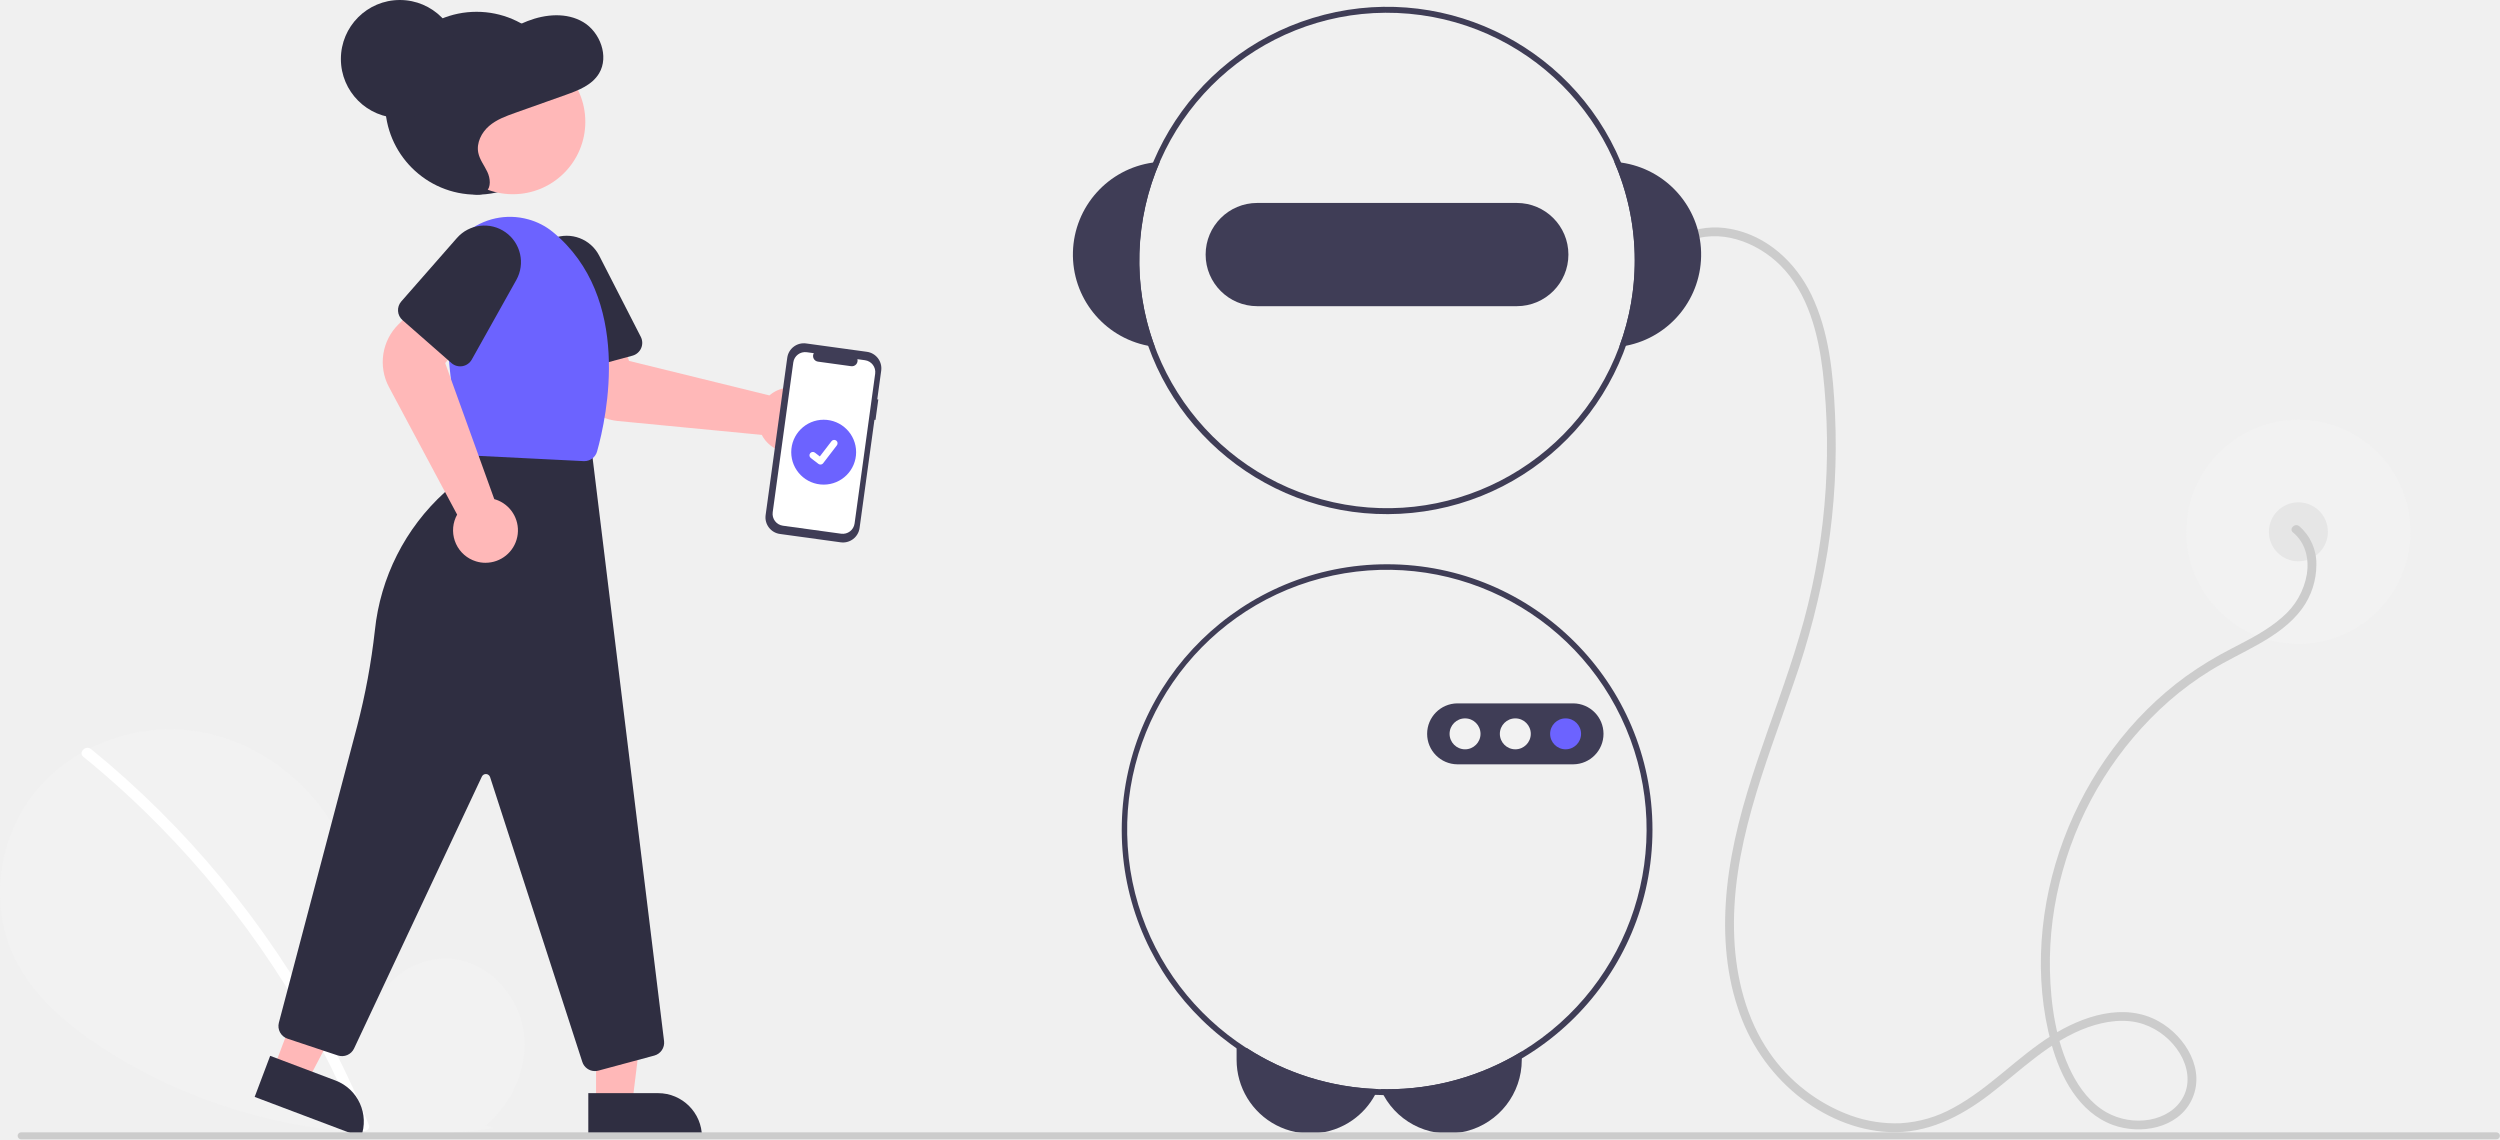
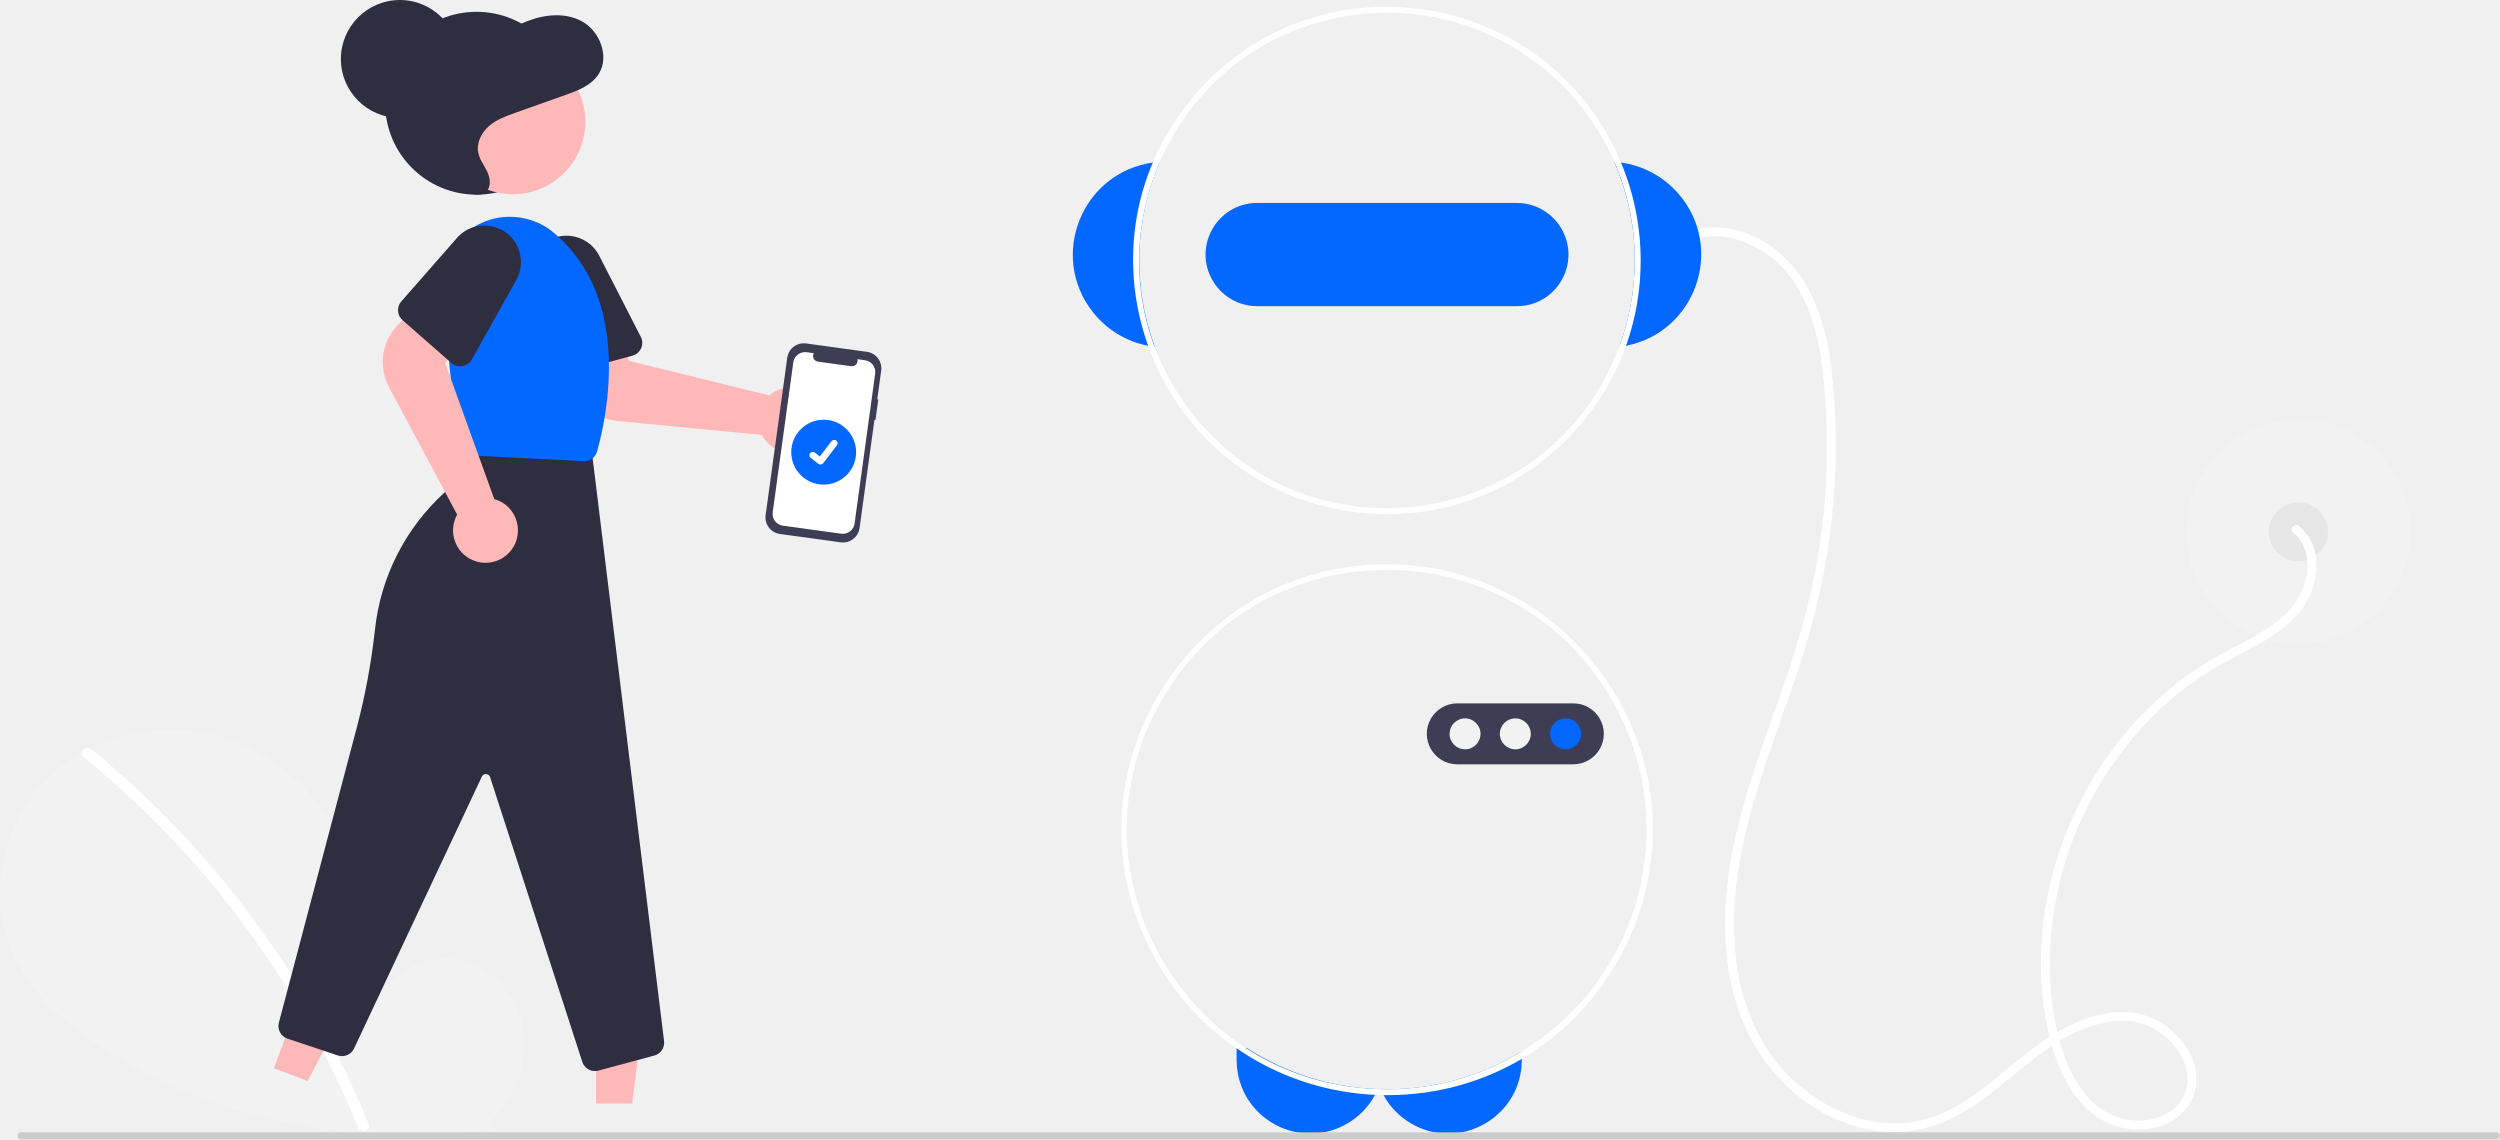
- <svg xmlns="http://www.w3.org/2000/svg" data-name="Layer 1" width="847.62" height="386.288" viewBox="0 0 847.62 386.288">
-   <circle cx="779.266" cy="180.31" r="38" fill="#f2f2f2" />
-   <circle cx="779.266" cy="180.31" r="10" fill="#e6e6e6" />
-   <path d="M953.629,437.379c4.212,3.436,5.496,8.853,4.712,14.082a24.452,24.452,0,0,1-8.394,14.681c-5.009,4.452-11.119,7.461-17.014,10.542a123.752,123.752,0,0,0-15.575,9.455c-18.961,13.781-33.285,33.403-41.483,55.3-8.184,21.86-10.38,46.672-4.161,69.327,3.077,11.209,9.302,23.303,20.898,27.521,9.244,3.362,21.864,1.196,26.571-8.33,5.056-10.234-1.998-21.737-11.084-26.818-11.778-6.586-25.847-1.773-36.441,4.893-11.663,7.339-21.039,17.871-33.215,24.448a41.739,41.739,0,0,1-17.844,5.205,44.69,44.69,0,0,1-16.909-2.612,57.273,57.273,0,0,1-27.662-21.471c-7.734-11.243-11.196-25.025-11.828-38.525-1.413-30.206,10.52-58.465,20.094-86.477a264.211,264.211,0,0,0,11.519-44.86,232.406,232.406,0,0,0,2.545-46.388c-.634-13.714-1.986-28.054-8.039-40.579-5.322-11.013-15.049-20.027-27.346-22.3a27.277,27.277,0,0,0-16.439,1.888c-1.754.8-.231,3.387,1.514,2.59,10.883-4.965,23.746-.134,31.784,7.882,9.386,9.361,12.833,23.184,14.364,35.939a225.589,225.589,0,0,1-7.968,89.993c-8.347,28.352-21.476,55.521-24.506,85.226-1.382,13.555-.672,27.567,3.66,40.565a63.359,63.359,0,0,0,20.078,29.566c8.842,7.148,19.72,12.019,31.171,12.561,12.854.609,24.127-5.122,34.1-12.745,10.681-8.165,20.509-18.239,33.447-22.817,5.899-2.087,12.617-3.061,18.673-1.052a23.43,23.43,0,0,1,12.452,10.012c2.63,4.374,3.601,9.842,1.2,14.541-2.257,4.418-6.662,6.973-11.431,7.847a22.18,22.18,0,0,1-14.724-2.502c-5.224-2.984-9.047-7.991-11.725-13.281-5.34-10.55-7.135-23.107-7.407-34.817a115.287,115.287,0,0,1,4.348-33.853,119.456,119.456,0,0,1,36.089-57.529,105.961,105.961,0,0,1,13.974-10.289c5.38-3.316,11.123-5.966,16.607-9.094,5.397-3.079,10.715-6.757,14.432-11.823a25.435,25.435,0,0,0,4.887-14.951,16.766,16.766,0,0,0-5.804-13.072c-1.484-1.211-3.619.9-2.121,2.121Z" transform="translate(-176.1901 -256.856)" fill="#ccc" />
-   <path d="M598.876,612.166a87.339,87.339,0,0,0,44.47,13.94,20.85,20.85,0,0,1-.95,1.96,25.067,25.067,0,0,1-7.6,8.55,24.969,24.969,0,0,1-39.34-20.42v-4.03Z" transform="translate(-176.1901 -256.856)" fill="#3f3d56" />
-   <path d="M692.146,613.346v2.85a24.961,24.961,0,0,1-46.88,11.95,20.848,20.848,0,0,1-.99-2.01c.73.02,1.45.03,2.18.03A87.467,87.467,0,0,0,692.146,613.346Z" transform="translate(-176.1901 -256.856)" fill="#3f3d56" />
-   <path d="M725.786,311.966c-.75-.11-1.51-.18-2.27-.23a83.981,83.981,0,0,1,1.67,62.71c.76-.09,1.51-.21,2.26-.35a31.502,31.502,0,0,0-1.66-62.13Z" transform="translate(-176.1901 -256.856)" fill="#3f3d56" />
-   <path d="M569.396,311.736c-.76.05-1.52.12-2.27.23a31.502,31.502,0,0,0-1.66,62.13c.75.14,1.5.26,2.26.35a83.981,83.981,0,0,1,1.67-62.71Z" transform="translate(-176.1901 -256.856)" fill="#3f3d56" />
-   <path d="M725.786,311.966a85.997,85.997,0,1,0,6.67,33.2A86.115,86.115,0,0,0,725.786,311.966Zm-.6,62.48a83.981,83.981,0,1,1,5.27-29.28A84.122,84.122,0,0,1,725.186,374.446Z" transform="translate(-176.1901 -256.856)" fill="#3f3d56" />
-   <path d="M690.456,325.666h-88a17.5,17.5,0,0,0,0,35h88a17.5,17.5,0,0,0,0-35Z" transform="translate(-176.1901 -256.856)" fill="#3f3d56" />
-   <path d="M646.456,448.166a89.997,89.997,0,0,0-4.06,179.9c.95.05,1.91.08,2.87.08.4.02.79.02,1.19.02a90,90,0,0,0,0-180Zm45.69,165.18a87.467,87.467,0,0,1-45.69,12.82c-.73,0-1.45-.01-2.18-.03q-.465,0-.93-.03a88.051,88.051,0,1,1,48.8-12.76Z" transform="translate(-176.1901 -256.856)" fill="#3f3d56" />
-   <path d="M709.623,515.999h-39.334a10.334,10.334,0,0,1,0-20.667h39.334a10.334,10.334,0,0,1,0,20.667Z" transform="translate(-176.1901 -256.856)" fill="#3f3d56" />
-   <circle cx="496.722" cy="248.81" r="5.244" fill="#f2f2f2" />
-   <circle cx="513.766" cy="248.81" r="5.244" fill="#f2f2f2" />
-   <circle cx="530.811" cy="248.81" r="5.244" fill="#6c63ff" />
-   <path d="M340.816,638.554c8.993-7.599,14.455-19.602,13.022-31.288s-10.305-22.428-21.813-24.91-24.628,4.388-28.123,15.63c-1.924-21.674-4.141-44.257-15.664-62.715-10.434-16.713-28.507-28.672-48.093-30.811s-40.208,5.941-52.424,21.4-15.206,37.934-6.651,55.682c6.302,13.075,17.914,22.805,30.079,30.721,38.813,25.255,86.96,33.788,132.772,27.046Z" transform="translate(-176.1901 -256.856)" fill="#f2f2f2" />
-   <path d="M207.089,510.848a317.625,317.625,0,0,1,44.264,43.954,322.163,322.163,0,0,1,34.908,51.663,320.844,320.844,0,0,1,14.948,31.651c.898,2.2-2.675,3.158-3.562.982A315.276,315.276,0,0,0,268.839,584.593a317.26,317.26,0,0,0-38.636-47.729A316.501,316.501,0,0,0,204.477,513.46c-1.844-1.502.783-4.102,2.612-2.612Z" transform="translate(-176.1901 -256.856)" fill="#fff" />
-   <circle cx="161.576" cy="35" r="31" fill="#2f2e41" />
-   <path d="M453.384,405.367a10.778,10.778,0,0,1-2.149,2.373,11.002,11.002,0,0,1-16.227-2.498,10.24,10.24,0,0,1-.537-.938l-48.85-4.713a18.013,18.013,0,0,1-15.887-14.5l-2.773-14.617,19.064-2.966,3.421,11.709,47.628,11.699a10.49,10.49,0,0,1,1.17-.89,11.003,11.003,0,0,1,15.139,15.341Z" transform="translate(-176.1901 -256.856)" fill="#ffb8b8" />
-   <path d="M390.618,377.45l-21.296,5.753a4.505,4.505,0,0,1-5.518-3.171l-7.459-27.612a12.399,12.399,0,0,1,23.004-8.888l14.1,27.521A4.5,4.5,0,0,1,390.618,377.45Z" transform="translate(-176.1901 -256.856)" fill="#2f2e41" />
-   <polygon points="202.092 374.133 214.351 374.133 220.184 326.845 202.089 326.846 202.092 374.133" fill="#ffb8b8" />
-   <path d="M375.655,627.486h38.531a0,0,0,0,1,0,0v14.887a0,0,0,0,1,0,0H390.542a14.887,14.887,0,0,1-14.887-14.887v0A0,0,0,0,1,375.655,627.486Z" transform="translate(613.6792 1012.984) rotate(179.9974)" fill="#2f2e41" />
-   <polygon points="92.822 362.185 104.292 366.515 126.454 324.337 109.526 317.946 92.822 362.185" fill="#ffb8b8" />
-   <path d="M263.921,621.161h38.531a0,0,0,0,1,0,0v14.887a0,0,0,0,1,0,0H278.808a14.887,14.887,0,0,1-14.887-14.887v0A0,0,0,0,1,263.921,621.161Z" transform="translate(149.8827 1059.861) rotate(-159.3148)" fill="#2f2e41" />
-   <path d="M377.895,620.005a4.497,4.497,0,0,1-4.276-3.114L342.351,520.327a1.5,1.5,0,0,0-2.785-.177l-43.334,92.201a4.504,4.504,0,0,1-5.495,2.355L273.669,609.017a4.509,4.509,0,0,1-2.928-5.418l26.544-100.547a229.082,229.082,0,0,0,6.003-32.427,73.51,73.51,0,0,1,23.717-46.877,34.205,34.205,0,0,0,10.766-20.463l.072-.503,38.874,6.138,24.624,200.929a4.52,4.52,0,0,1-3.297,4.892l-18.974,5.108A4.48,4.48,0,0,1,377.895,620.005Z" transform="translate(-176.1901 -256.856)" fill="#2f2e41" />
-   <circle cx="173.891" cy="41.291" r="24.561" fill="#ffb8b8" />
-   <path d="M374.301,413.205c-.077,0-.154-.002-.231-.006L335.534,411.272a4.475,4.475,0,0,1-4.252-4.035l-5.264-51.328a23.172,23.172,0,0,1,29.324-24.67h0a22.474,22.474,0,0,1,8.246,4.242c27.108,22.262,18.367,62.598,15.043,74.43A4.482,4.482,0,0,1,374.301,413.205Z" transform="translate(-176.1901 -256.856)" fill="#6c63ff" />
-   <path d="M340.776,447.67a10.778,10.778,0,0,1-3.166-.475,11.002,11.002,0,0,1-6.909-14.894,10.238,10.238,0,0,1,.483-.967l-23.135-43.281a18.013,18.013,0,0,1,3.272-21.259l10.634-10.405,13.03,14.229-7.853,9.334,16.642,46.134a10.492,10.492,0,0,1,1.389.481,11.003,11.003,0,0,1-4.387,21.102Z" transform="translate(-176.1901 -256.856)" fill="#ffb8b8" />
-   <path d="M329.252,379.95l-16.586-14.544a4.505,4.505,0,0,1-.417-6.35l18.857-21.505a12.399,12.399,0,0,1,20.142,14.229L336.145,378.764a4.5,4.5,0,0,1-6.894,1.186Z" transform="translate(-176.1901 -256.856)" fill="#2f2e41" />
-   <path d="M334.277,322.005c2.241.795,4.988,1.495,6.752-.153,1.722-1.609,1.408-4.551.394-6.718s-2.587-4.096-3.069-6.456c-.691-3.381,1.096-6.894,3.647-9.098s5.762-3.362,8.896-4.477l17.193-6.112c4.256-1.513,8.842-3.29,11.223-7.271,3.446-5.761.296-13.995-5.357-17.356s-12.792-2.735-18.891-.372c-3.373,1.307-6.582,3.109-10.07,4.029-6.884,1.816-14.712.187-20.761,4.068-5.266,3.379-7.709,10.273-7.531,16.724s2.553,12.595,5.058,18.494c1.491,3.51,3.083,7.06,5.607,9.852s6.173,4.745,9.817,4.231Z" transform="translate(-176.1901 -256.856)" fill="#2f2e41" />
-   <circle cx="135.576" cy="20" r="20" fill="#2f2e41" />
-   <path id="a5b0fbf6-85a2-48e8-ad40-c81376cd9893-193" data-name="Path 22" d="M473.978,392.306l-.355-.049,1.337-9.723a5.68,5.68,0,0,0-4.854-6.401l-20.6-2.832a5.68,5.68,0,0,0-6.401,4.854l-7.332,53.34a5.68,5.68,0,0,0,4.854,6.401l20.6,2.832a5.68,5.68,0,0,0,6.401-4.854L472.672,399.178l.355.049Z" transform="translate(-176.1901 -256.856)" fill="#3f3d56" />
-   <path id="a5d1dbd7-b3f0-4599-af89-34309e57a462-194" data-name="Path 23" d="M469.459,378.986l-2.565-.353a1.922,1.922,0,0,1-2.124,2.381l-11.256-1.547a1.922,1.922,0,0,1-1.403-2.866l-2.395-.329a4.046,4.046,0,0,0-4.56,3.458L438.172,430.534a4.046,4.046,0,0,0,3.458,4.56l19.743,2.714a4.046,4.046,0,0,0,4.56-3.458h0l6.984-50.804a4.046,4.046,0,0,0-3.458-4.559Z" transform="translate(-176.1901 -256.856)" fill="#fff" />
-   <circle cx="279.266" cy="153.31" r="11" fill="#6c63ff" />
-   <path d="M454.366,414.362a1.141,1.141,0,0,1-.686-.228l-.012-.009-2.585-1.979a1.148,1.148,0,1,1,1.397-1.823l1.674,1.284,3.957-5.16a1.148,1.148,0,0,1,1.61-.213l-.025.033.025-.033a1.15,1.15,0,0,1,.213,1.61l-4.654,6.07A1.149,1.149,0,0,1,454.366,414.362Z" transform="translate(-176.1901 -256.856)" fill="#fff" />
-   <path d="M1022.619,643.144h-839.294a1.191,1.191,0,0,1,0-2.381h839.294a1.191,1.191,0,0,1,0,2.381Z" transform="translate(-176.1901 -256.856)" fill="#ccc" />
+ <svg xmlns="http://www.w3.org/2000/svg" viewBox="133.329 56.856 847.621 386.288">
+   <circle cx="912.595" cy="237.166" r="38" fill="#f2f2f2" transform="matrix(1, 0, 0, 1, 0, 0)" />
+   <circle cx="912.595" cy="237.166" r="10" fill="#e6e6e6" transform="matrix(1, 0, 0, 1, 0, 0)" />
+   <path d="M 910.768 237.379 C 914.98 240.816 916.264 246.232 915.48 251.462 C 914.517 257.198 911.541 262.403 907.086 266.143 C 902.077 270.595 895.967 273.604 890.071 276.684 C 884.654 279.449 879.449 282.609 874.496 286.139 C 855.536 299.92 841.211 319.542 833.013 341.439 C 824.828 363.299 822.632 388.111 828.852 410.766 C 831.929 421.975 838.153 434.069 849.75 438.287 C 858.993 441.649 871.614 439.483 876.32 429.957 C 881.376 419.723 874.322 408.219 865.236 403.139 C 853.458 396.553 839.389 401.366 828.795 408.032 C 817.132 415.371 807.756 425.902 795.58 432.48 C 790.099 435.534 783.999 437.314 777.736 437.685 C 771.984 437.912 766.242 437.025 760.827 435.073 C 749.591 430.979 739.918 423.471 733.165 413.602 C 725.431 402.359 721.969 388.577 721.338 375.077 C 719.925 344.871 731.857 316.612 741.431 288.599 C 746.577 274.012 750.431 259.001 752.95 243.74 C 755.346 228.401 756.199 212.86 755.496 197.351 C 754.862 183.638 753.509 169.297 747.457 156.772 C 742.135 145.759 732.408 136.745 720.11 134.473 C 714.567 133.385 708.823 134.045 703.671 136.361 C 701.917 137.161 703.44 139.748 705.185 138.952 C 716.068 133.987 728.931 138.817 736.969 146.833 C 746.355 156.194 749.802 170.017 751.333 182.772 C 754.772 213 752.062 243.612 743.365 272.765 C 735.018 301.117 721.889 328.286 718.859 357.991 C 717.477 371.545 718.187 385.558 722.519 398.556 C 726.236 410.133 733.206 420.397 742.598 428.121 C 751.44 435.27 762.317 440.14 773.769 440.682 C 786.623 441.291 797.895 435.561 807.868 427.938 C 818.549 419.773 828.377 409.699 841.315 405.121 C 847.214 403.034 853.932 402.06 859.989 404.069 C 865.184 405.844 869.591 409.388 872.441 414.081 C 875.071 418.455 876.042 423.923 873.641 428.622 C 871.384 433.04 866.979 435.595 862.21 436.469 C 857.161 437.363 851.958 436.479 847.487 433.968 C 842.262 430.984 838.44 425.977 835.762 420.687 C 830.421 410.137 828.627 397.579 828.355 385.87 C 828.117 374.432 829.582 363.023 832.703 352.017 C 838.914 329.753 851.45 309.769 868.792 294.488 C 873.161 290.682 877.835 287.241 882.767 284.199 C 888.147 280.883 893.889 278.233 899.374 275.104 C 904.771 272.026 910.089 268.347 913.806 263.281 C 916.974 258.939 918.684 253.705 918.693 248.33 C 918.807 243.325 916.678 238.53 912.889 235.258 C 911.405 234.048 909.27 236.158 910.768 237.38 L 910.768 237.379 Z" style="fill: rgb(255, 255, 255);" transform="matrix(1, 0, 0, 1, 0, 0)" />
+   <path d="M 556.015 412.166 C 569.302 420.755 584.673 425.573 600.485 426.106 C 600.203 426.775 599.885 427.43 599.535 428.066 C 597.694 431.464 595.093 434.39 591.935 436.616 C 576.216 447.678 554.416 437.577 552.695 418.433 C 552.628 417.689 552.595 416.943 552.595 416.196 L 552.595 412.166 L 556.015 412.166 Z" style="fill: rgb(3, 104, 255);" transform="matrix(1, 0, 0, 1, 0, 0)" />
+   <path d="M 649.285 413.346 L 649.285 416.196 C 649.292 435.411 628.496 447.428 611.852 437.827 C 607.872 435.531 604.603 432.181 602.405 428.146 C 602.039 427.494 601.708 426.823 601.415 426.136 C 602.145 426.156 602.865 426.166 603.595 426.166 C 619.715 426.185 635.527 421.748 649.285 413.346 Z" style="fill: rgb(3, 104, 255);" transform="matrix(1, 0, 0, 1, 0, 0)" />
+   <path d="M 682.925 111.966 C 682.175 111.856 681.415 111.786 680.655 111.736 C 689.291 131.639 689.889 154.112 682.325 174.446 C 683.085 174.356 683.835 174.236 684.585 174.096 C 708.393 169.483 718.279 140.827 702.38 122.516 C 697.384 116.762 690.472 113.014 682.925 111.966 L 682.925 111.966 Z" style="fill: rgb(3, 104, 255);" transform="matrix(1, 0, 0, 1, 0, 0)" />
+   <path d="M 526.535 111.736 C 525.775 111.786 525.015 111.856 524.265 111.966 C 500.245 115.301 488.843 143.388 503.741 162.522 C 508.422 168.535 515.124 172.646 522.605 174.096 C 523.355 174.236 524.105 174.356 524.865 174.446 C 517.3 154.112 517.899 131.639 526.535 111.736 L 526.535 111.736 Z" style="paint-order: fill; fill-rule: nonzero; fill: rgb(3, 104, 255);" transform="matrix(1, 0, 0, 1, 0, 0)" />
+   <path d="M 682.925 111.966 C 657.362 50.9 575.28 40.406 535.177 93.077 C 495.073 145.748 527.027 222.08 592.693 230.475 C 644.1 237.047 689.599 196.992 689.595 145.166 C 689.591 133.767 687.324 122.482 682.925 111.966 Z M 682.325 174.446 C 659.784 235.038 580.104 248.507 538.9 198.69 C 497.696 148.873 525.872 73.134 589.617 62.358 C 640.864 53.696 687.596 93.192 687.595 145.166 C 687.592 155.161 685.807 165.077 682.325 174.446 L 682.325 174.446 Z" style="fill: rgb(255, 255, 255);" transform="matrix(1, 0, 0, 1, 0, 0)" />
+   <path d="M 647.595 125.666 L 559.595 125.666 C 546.123 125.666 537.704 140.249 544.439 151.916 C 547.565 157.33 553.343 160.666 559.595 160.666 L 647.595 160.666 C 661.066 160.666 669.486 146.083 662.75 134.416 C 659.624 129.001 653.847 125.666 647.595 125.666 Z" style="fill: rgb(3, 104, 255);" transform="matrix(1, 0, 0, 1, 0, 0)" />
+   <path d="M 603.595 248.166 C 534.315 248.198 491.05 323.215 525.717 383.197 C 541.067 409.757 568.89 426.668 599.535 428.066 C 600.485 428.116 601.445 428.146 602.405 428.146 C 602.805 428.166 603.195 428.166 603.595 428.166 C 672.877 428.166 716.178 353.166 681.537 293.166 C 665.46 265.32 635.749 248.166 603.595 248.166 Z M 649.285 413.346 C 635.527 421.748 619.715 426.185 603.595 426.166 C 602.865 426.166 602.145 426.156 601.415 426.136 C 601.105 426.136 600.795 426.126 600.485 426.106 C 532.744 423.751 492.955 348.948 528.864 291.46 C 564.774 233.972 649.45 236.915 681.282 296.758 C 703.197 337.959 689.161 389.103 649.285 413.346 L 649.285 413.346 Z" style="fill: rgb(255, 255, 255);" transform="matrix(1, 0, 0, 1, 0, 0)" />
+   <path d="M 666.762 315.999 L 627.428 315.999 C 619.473 315.999 614.502 307.388 618.479 300.499 C 620.325 297.302 623.736 295.332 627.428 295.332 L 666.762 295.332 C 674.716 295.332 679.688 303.944 675.711 310.833 C 673.865 314.03 670.453 315.999 666.762 315.999 Z" fill="#3f3d56" transform="matrix(1, 0, 0, 1, 0, 0)" />
+   <circle cx="630.05" cy="305.666" r="5.244" fill="#f2f2f2" transform="matrix(1, 0, 0, 1, 0, 0)" />
+   <circle cx="647.095" cy="305.666" r="5.244" fill="#f2f2f2" transform="matrix(1, 0, 0, 1, 0, 0)" />
+   <circle cx="664.139" cy="305.666" r="5.244" fill="#0368ff" transform="matrix(1, 0, 0, 1, 0, 0)" />
+   <path d="M 297.954 438.554 C 306.947 430.955 312.409 418.951 310.976 407.266 C 309.544 395.58 300.672 384.837 289.163 382.356 C 277.654 379.874 264.535 386.744 261.04 397.986 C 259.116 376.311 256.899 353.729 245.376 335.271 C 234.941 318.558 216.869 306.599 197.283 304.459 C 177.696 302.32 157.074 310.4 144.859 325.86 C 132.644 341.319 129.653 363.793 138.208 381.542 C 144.511 394.617 156.122 404.347 168.287 412.263 C 207.1 437.519 255.247 446.052 301.06 439.309 L 297.954 438.554 Z" fill="#f2f2f2" transform="matrix(1, 0, 0, 1, 0, 0)" />
+   <path d="M 164.228 310.848 C 180.389 324.012 195.215 338.734 208.492 354.802 C 221.771 370.854 233.461 388.156 243.399 406.465 C 248.954 416.736 253.944 427.302 258.348 438.116 C 259.245 440.316 255.673 441.274 254.785 439.098 C 246.986 420.032 237.338 401.777 225.977 384.593 C 214.672 367.471 201.733 351.487 187.342 336.864 C 179.202 328.597 170.613 320.784 161.615 313.46 C 159.771 311.959 162.399 309.359 164.228 310.848 L 164.228 310.848 Z" fill="#fff" transform="matrix(1, 0, 0, 1, 0, 0)" />
+   <circle cx="294.905" cy="91.856" r="31" fill="#2f2e41" transform="matrix(1, 0, 0, 1, 0, 0)" />
+   <path d="M 410.522 205.367 C 409.928 206.261 409.204 207.06 408.374 207.74 C 403.304 211.92 395.725 210.753 392.147 205.242 C 391.951 204.939 391.772 204.626 391.609 204.304 L 342.76 199.591 C 334.843 198.797 328.385 192.903 326.873 185.092 L 324.1 170.475 L 343.164 167.509 L 346.585 179.217 L 394.213 190.916 C 394.582 190.593 394.973 190.295 395.384 190.026 C 402.489 185.416 411.92 190.225 412.361 198.683 C 412.484 201.051 411.839 203.396 410.522 205.367 L 410.522 205.367 Z" fill="#ffb8b8" transform="matrix(1, 0, 0, 1, 0, 0)" />
+   <path d="M 347.756 177.45 L 326.46 183.203 C 324.061 183.848 321.593 182.43 320.943 180.032 L 313.484 152.42 C 310.994 143.206 319.413 134.753 328.637 137.204 C 332.032 138.106 334.885 140.406 336.487 143.533 L 350.588 171.054 C 351.893 173.601 350.52 176.704 347.756 177.45 Z" fill="#2f2e41" transform="matrix(1, 0, 0, 1, 0, 0)" />
+   <polygon points="335.42 430.989 347.679 430.989 353.512 383.701 335.417 383.702 335.42 430.989" fill="#ffb8b8" transform="matrix(1, 0, 0, 1, 0, 0)" />
+   <path d="M 332.793 427.486 L 371.324 427.486 C 371.324 427.486 371.324 427.486 371.324 427.486 L 371.324 442.373 C 371.324 442.373 371.324 442.373 371.324 442.373 L 347.68 442.373 C 339.458 442.373 332.793 435.708 332.793 427.486 C 332.793 427.486 332.793 427.486 332.793 427.486 Z" fill="#2f2e41" style="transform-origin: 352.059px 434.93px;" transform="matrix(-1, 0.00004600001, -0.00004600001, -1, -0.00003777366, -0.00008872962)" />
+   <polygon points="226.15 419.041 237.62 423.371 259.782 381.193 242.854 374.802 226.15 419.041" fill="#ffb8b8" transform="matrix(1, 0, 0, 1, 0, 0)" />
+   <path d="M 221.059 421.162 L 259.59 421.162 C 259.59 421.162 259.59 421.162 259.59 421.162 L 259.59 436.048 C 259.59 436.048 259.59 436.048 259.59 436.048 L 235.946 436.048 C 227.724 436.048 221.059 429.383 221.059 421.162 C 221.059 421.162 221.059 421.162 221.059 421.162 Z" fill="#2f2e41" style="transform-origin: 240.324px 428.605px;" transform="matrix(-0.9355351, -0.3532331, 0.3532331, -0.9355351, 0.00005134672, 0.00009948372)" />
+   <path d="M 335.033 420.005 C 333.084 420.004 331.357 418.746 330.758 416.891 L 299.489 320.327 C 299.133 319.228 297.721 318.926 296.948 319.784 C 296.849 319.893 296.767 320.017 296.704 320.15 L 253.37 412.351 C 252.398 414.414 250.038 415.426 247.874 414.707 L 230.807 409.017 C 228.558 408.263 227.278 405.894 227.88 403.599 L 254.424 303.052 C 257.202 292.402 259.208 281.565 260.428 270.625 C 262.289 252.612 270.734 235.919 284.144 223.748 C 290 218.384 293.806 211.149 294.91 203.286 L 294.982 202.783 L 333.856 208.92 L 358.479 409.849 C 358.742 412.071 357.34 414.151 355.182 414.741 L 336.208 419.849 C 335.825 419.953 335.43 420.006 335.033 420.005 Z" fill="#2f2e41" transform="matrix(1, 0, 0, 1, 0, 0)" />
+   <circle cx="307.22" cy="98.147" r="24.561" fill="#ffb8b8" transform="matrix(1, 0, 0, 1, 0, 0)" />
+   <path d="M 331.44 213.205 C 331.363 213.205 331.286 213.203 331.208 213.199 L 292.672 211.272 C 290.449 211.172 288.637 209.452 288.42 207.237 L 283.156 155.909 C 281.488 139.642 296.739 126.812 312.48 131.239 L 312.48 131.239 C 315.494 132.064 318.302 133.509 320.726 135.48 C 347.834 157.743 339.094 198.079 335.769 209.911 C 335.233 211.859 333.46 213.208 331.44 213.205 Z" fill="#0368ff" transform="matrix(1, 0, 0, 1, 0, 0)" />
+   <path d="M 297.915 247.67 C 296.842 247.671 295.775 247.511 294.749 247.196 C 288.461 245.29 285.234 238.334 287.84 232.302 C 287.984 231.972 288.145 231.649 288.323 231.335 L 265.188 188.054 C 261.464 181.023 262.794 172.381 268.46 166.795 L 279.094 156.39 L 292.123 170.62 L 284.27 179.954 L 300.912 226.087 C 301.386 226.215 301.85 226.376 302.302 226.569 C 310.076 229.93 311.296 240.447 304.498 245.499 C 302.595 246.913 300.286 247.675 297.915 247.67 L 297.915 247.67 Z" fill="#ffb8b8" transform="matrix(1, 0, 0, 1, 0, 0)" />
+   <path d="M 286.39 179.95 L 269.804 165.406 C 267.938 163.766 267.752 160.925 269.387 159.056 L 288.244 137.551 C 294.537 130.374 306.238 132.701 309.307 141.739 C 310.437 145.065 310.102 148.714 308.386 151.78 L 293.284 178.764 C 291.886 181.262 288.542 181.837 286.39 179.95 L 286.39 179.95 Z" fill="#2f2e41" transform="matrix(1, 0, 0, 1, 0, 0)" />
+   <path d="M 291.415 122.005 C 293.656 122.8 296.403 123.5 298.167 121.852 C 299.888 120.244 299.575 117.301 298.56 115.134 C 297.546 112.966 295.973 111.038 295.491 108.678 C 294.8 105.297 296.587 101.785 299.138 99.58 C 301.689 97.376 304.9 96.218 308.034 95.104 L 325.227 88.992 C 329.483 87.479 334.069 85.702 336.451 81.721 C 339.897 75.96 336.747 67.726 331.094 64.364 C 325.442 61.003 318.302 61.629 312.203 63.993 C 308.83 65.3 305.622 67.101 302.133 68.022 C 295.249 69.838 287.422 68.208 281.372 72.09 C 276.106 75.469 273.663 82.363 273.841 88.814 C 274.018 95.265 276.393 101.409 278.899 107.309 C 280.389 110.819 281.981 114.369 284.506 117.161 C 287.031 119.952 290.679 121.905 294.323 121.391 L 291.415 122.005 Z" fill="#2f2e41" transform="matrix(1, 0, 0, 1, 0, 0)" />
+   <circle cx="268.905" cy="76.856" r="20" fill="#2f2e41" transform="matrix(1, 0, 0, 1, 0, 0)" />
+   <path id="a5b0fbf6-85a2-48e8-ad40-c81376cd9893-60" data-name="Path 22" d="M 431.117 192.306 L 430.762 192.258 L 432.098 182.535 C 432.526 179.427 430.353 176.561 427.245 176.134 L 406.645 173.302 C 403.537 172.875 400.671 175.048 400.244 178.156 L 392.912 231.497 C 392.484 234.604 394.657 237.47 397.765 237.898 L 418.365 240.729 C 421.473 241.156 424.339 238.983 424.766 235.875 L 429.81 199.178 L 430.165 199.227 L 431.117 192.306 Z" fill="#3f3d56" transform="matrix(1, 0, 0, 1, 0, 0)" />
+   <path id="a5d1dbd7-b3f0-4599-af89-34309e57a462-61" data-name="Path 23" d="M 426.597 178.986 L 424.032 178.634 C 424.371 179.957 423.261 181.201 421.908 181.015 L 410.652 179.468 C 409.299 179.282 408.566 177.784 409.249 176.602 L 406.854 176.272 C 404.64 175.968 402.599 177.516 402.294 179.73 L 395.31 230.534 C 395.006 232.748 396.554 234.789 398.768 235.094 L 418.511 237.808 C 420.725 238.112 422.766 236.564 423.071 234.35 L 430.055 183.546 C 430.359 181.332 428.811 179.291 426.597 178.986 L 426.597 178.986 Z" fill="#fff" transform="matrix(1, 0, 0, 1, 0, 0)" />
+   <circle cx="412.595" cy="210.166" r="11" fill="#0368ff" transform="matrix(1, 0, 0, 1, 0, 0)" />
+   <path d="M 411.505 214.362 C 411.257 214.363 411.016 214.283 410.818 214.134 L 410.806 214.125 L 408.221 212.146 C 407.517 211.611 407.656 210.514 408.471 210.172 C 408.852 210.012 409.29 210.07 409.618 210.322 L 411.292 211.606 L 415.249 206.446 C 415.635 205.943 416.356 205.847 416.859 206.233 L 416.835 206.267 L 416.86 206.234 C 417.363 206.62 417.458 207.341 417.072 207.844 L 412.418 213.914 C 412.2 214.197 411.862 214.363 411.505 214.362 Z" fill="#fff" transform="matrix(1, 0, 0, 1, 0, 0)" />
+   <path d="M 979.758 443.144 L 140.464 443.144 C 139.547 443.141 138.977 442.147 139.438 441.355 C 139.65 440.989 140.041 440.764 140.464 440.763 L 979.758 440.763 C 980.674 440.763 981.247 441.755 980.789 442.549 C 980.576 442.917 980.183 443.144 979.758 443.144 Z" fill="#ccc" transform="matrix(1, 0, 0, 1, 0, 0)" />
</svg>
